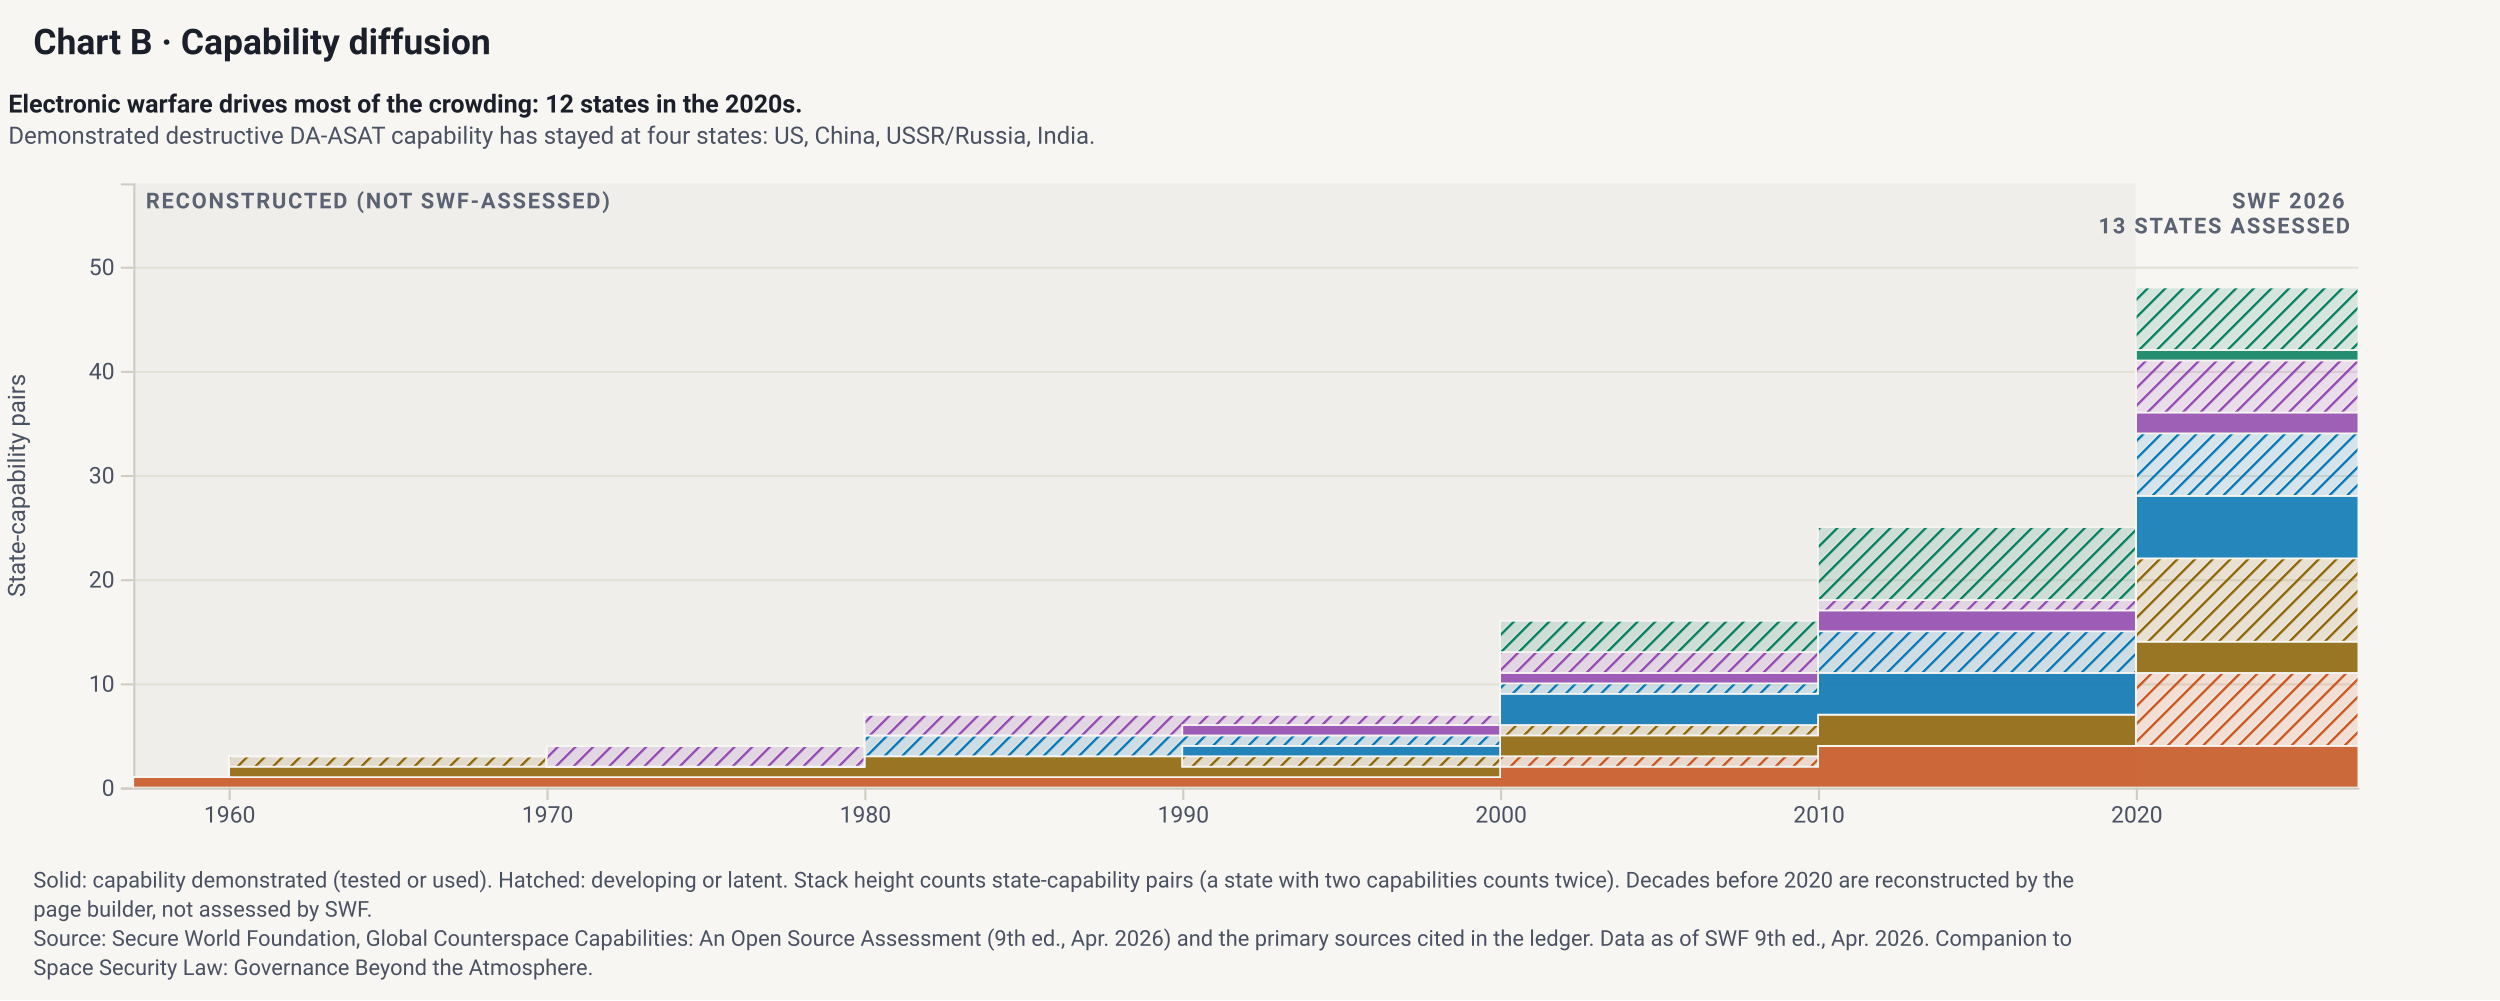
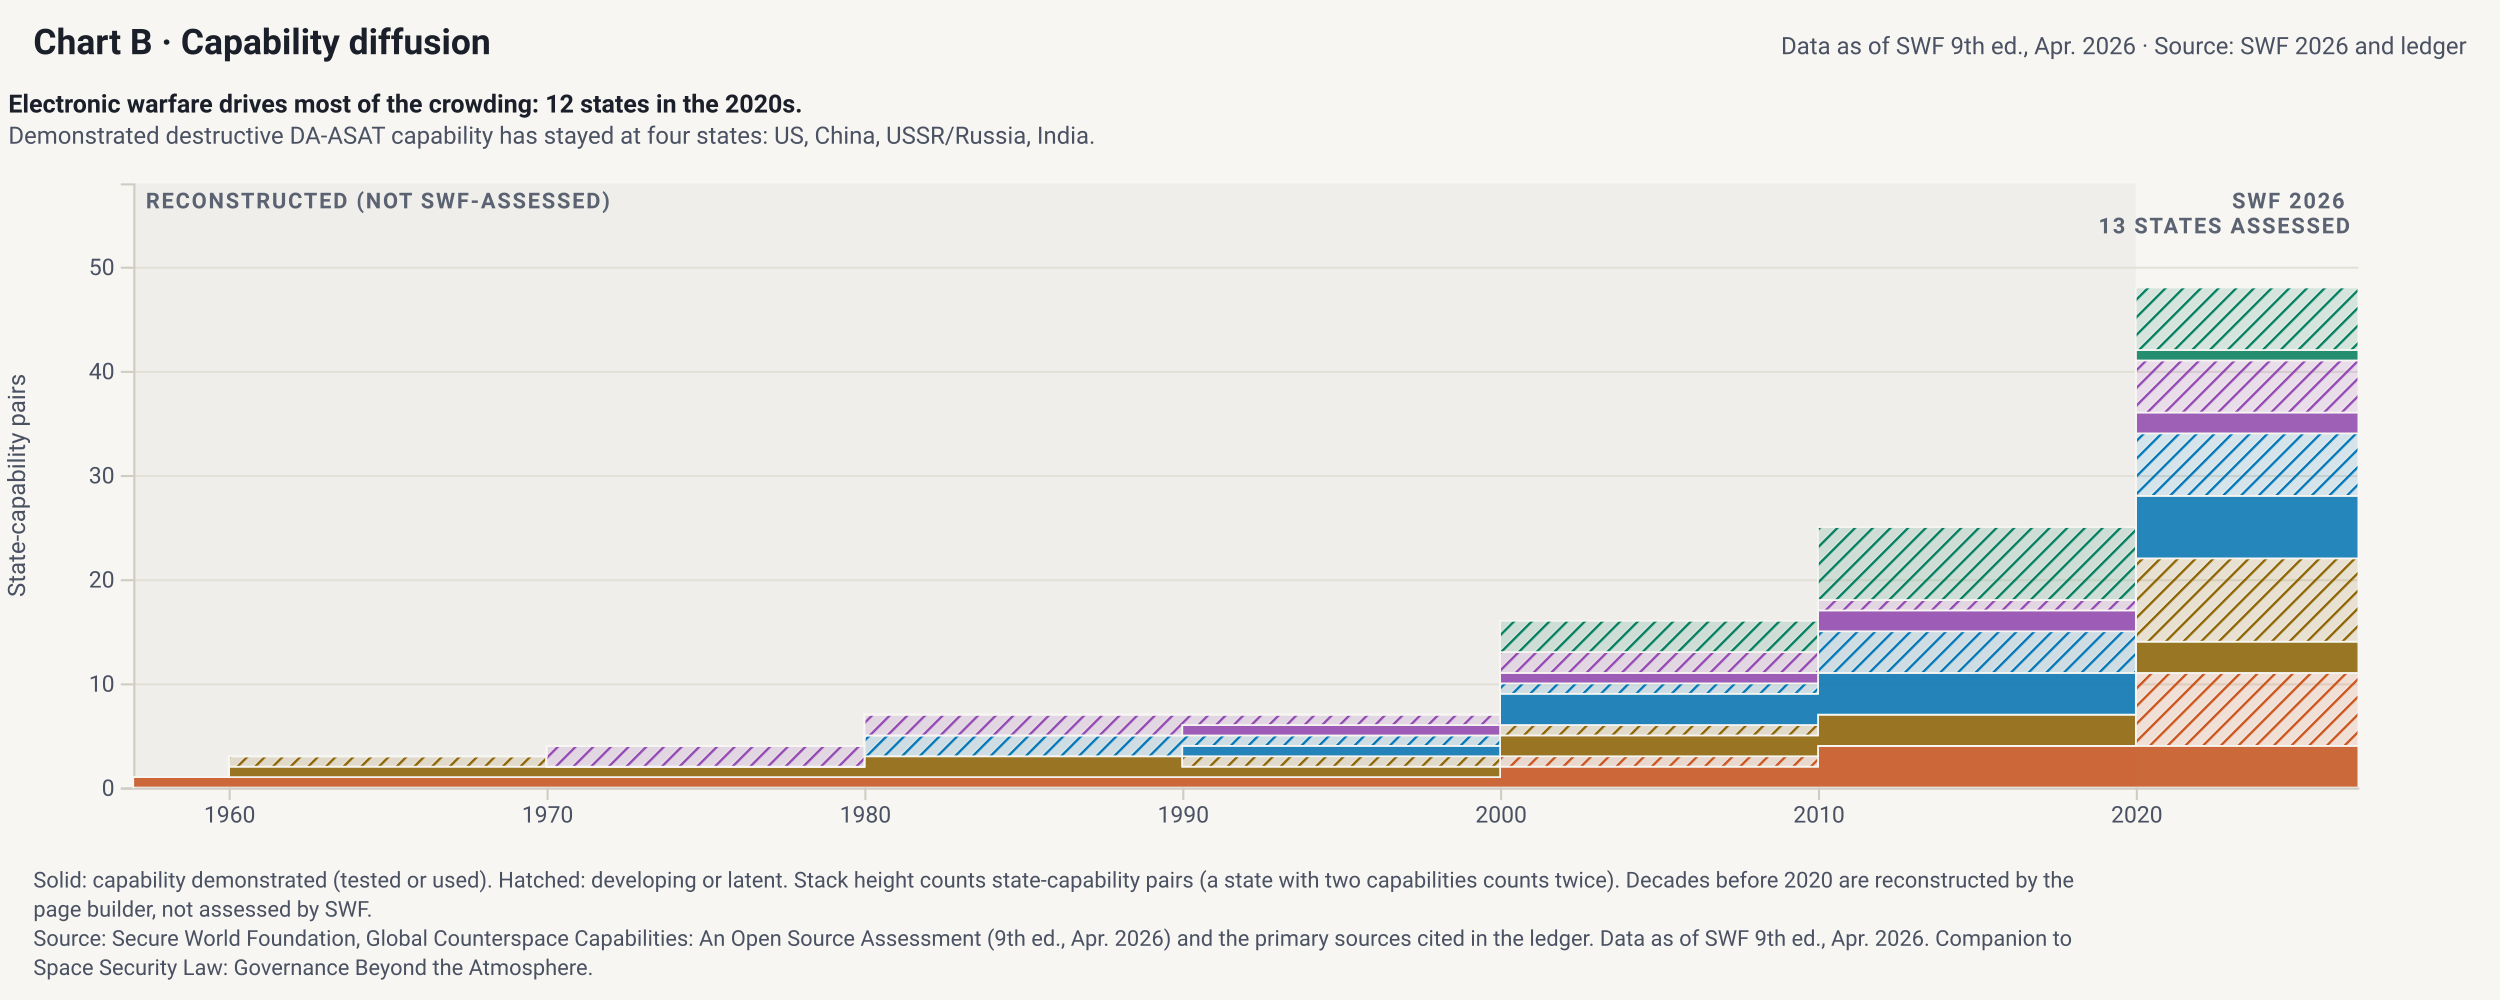
<svg xmlns="http://www.w3.org/2000/svg" width="1200" height="480" viewBox="0 0 1200 480" role="img" aria-label="Chart B · Capability diffusion">
  <rect width="1200" height="480" style="fill:rgb(247, 246, 242)" />
  <text x="16" y="26" style="fill:rgb(27, 31, 42);font:600 17px system-ui,-apple-system,Segoe UI,Roboto,Helvetica Neue,Arial,sans-serif">Chart B · Capability diffusion</text>
+   <text x="1184" y="26" text-anchor="end" style="fill:#4a5162;font:11.5px system-ui,-apple-system,Segoe UI,Roboto,Helvetica Neue,Arial,sans-serif">Data as of SWF 9th ed., Apr. 2026 · Source: SWF 2026 and ledger</text>
  <svg viewBox="0 0 1200 368" width="1200" height="368" role="img" aria-labelledby="hB" x="0" y="40">
    <defs style="fill:rgb(0, 0, 0);fill-opacity:1;stroke:none;stroke-width:1px;stroke-dasharray:none;stroke-opacity:1;opacity:1;font-family:system-ui, -apple-system, &quot;Segoe UI&quot;, Roboto, &quot;Helvetica Neue&quot;, Arial, sans-serif;font-size:16px;font-weight:400;letter-spacing:normal;text-anchor:start;display:inline;paint-order:normal">
      <pattern id="hatch-direct_ascent-D" width="6" height="6" patternUnits="userSpaceOnUse" patternTransform="rotate(45)" style="fill:rgb(0, 0, 0);fill-opacity:1;stroke:none;stroke-width:1px;stroke-dasharray:none;stroke-opacity:1;opacity:1;font-family:system-ui, -apple-system, &quot;Segoe UI&quot;, Roboto, &quot;Helvetica Neue&quot;, Arial, sans-serif;font-size:16px;font-weight:400;letter-spacing:normal;text-anchor:start;display:inline;paint-order:normal">
        <rect width="6" height="6" style="fill:rgb(196, 80, 26);fill-opacity:0.14;stroke:none;stroke-width:1px;stroke-dasharray:none;stroke-opacity:1;opacity:1;font-family:system-ui, -apple-system, &quot;Segoe UI&quot;, Roboto, &quot;Helvetica Neue&quot;, Arial, sans-serif;font-size:16px;font-weight:400;letter-spacing:normal;text-anchor:start;display:inline;paint-order:normal" />
        <line x1="0" y1="0" x2="0" y2="6" style="fill:rgb(0, 0, 0);fill-opacity:1;stroke:rgb(196, 80, 26);stroke-width:2.2px;stroke-dasharray:none;stroke-opacity:1;opacity:1;font-family:system-ui, -apple-system, &quot;Segoe UI&quot;, Roboto, &quot;Helvetica Neue&quot;, Arial, sans-serif;font-size:16px;font-weight:400;letter-spacing:normal;text-anchor:start;display:inline;paint-order:normal" />
      </pattern>
      <pattern id="hatch-direct_ascent-P" width="6" height="6" patternUnits="userSpaceOnUse" patternTransform="rotate(45)" style="fill:rgb(0, 0, 0);fill-opacity:1;stroke:none;stroke-width:1px;stroke-dasharray:none;stroke-opacity:1;opacity:1;font-family:system-ui, -apple-system, &quot;Segoe UI&quot;, Roboto, &quot;Helvetica Neue&quot;, Arial, sans-serif;font-size:16px;font-weight:400;letter-spacing:normal;text-anchor:start;display:inline;paint-order:normal">
        <rect width="6" height="6" style="fill:rgb(196, 80, 26);fill-opacity:0.14;stroke:none;stroke-width:1px;stroke-dasharray:none;stroke-opacity:1;opacity:1;font-family:system-ui, -apple-system, &quot;Segoe UI&quot;, Roboto, &quot;Helvetica Neue&quot;, Arial, sans-serif;font-size:16px;font-weight:400;letter-spacing:normal;text-anchor:start;display:inline;paint-order:normal" />
        <line x1="0" y1="0" x2="0" y2="6" style="fill:rgb(0, 0, 0);fill-opacity:1;stroke:rgb(196, 80, 26);stroke-width:2.2px;stroke-dasharray:none;stroke-opacity:1;opacity:1;font-family:system-ui, -apple-system, &quot;Segoe UI&quot;, Roboto, &quot;Helvetica Neue&quot;, Arial, sans-serif;font-size:16px;font-weight:400;letter-spacing:normal;text-anchor:start;display:inline;paint-order:normal" />
      </pattern>
      <pattern id="hatch-co_orbital-D" width="6" height="6" patternUnits="userSpaceOnUse" patternTransform="rotate(45)" style="fill:rgb(0, 0, 0);fill-opacity:1;stroke:none;stroke-width:1px;stroke-dasharray:none;stroke-opacity:1;opacity:1;font-family:system-ui, -apple-system, &quot;Segoe UI&quot;, Roboto, &quot;Helvetica Neue&quot;, Arial, sans-serif;font-size:16px;font-weight:400;letter-spacing:normal;text-anchor:start;display:inline;paint-order:normal">
        <rect width="6" height="6" style="fill:rgb(136, 96, 0);fill-opacity:0.14;stroke:none;stroke-width:1px;stroke-dasharray:none;stroke-opacity:1;opacity:1;font-family:system-ui, -apple-system, &quot;Segoe UI&quot;, Roboto, &quot;Helvetica Neue&quot;, Arial, sans-serif;font-size:16px;font-weight:400;letter-spacing:normal;text-anchor:start;display:inline;paint-order:normal" />
        <line x1="0" y1="0" x2="0" y2="6" style="fill:rgb(0, 0, 0);fill-opacity:1;stroke:rgb(136, 96, 0);stroke-width:2.2px;stroke-dasharray:none;stroke-opacity:1;opacity:1;font-family:system-ui, -apple-system, &quot;Segoe UI&quot;, Roboto, &quot;Helvetica Neue&quot;, Arial, sans-serif;font-size:16px;font-weight:400;letter-spacing:normal;text-anchor:start;display:inline;paint-order:normal" />
      </pattern>
      <pattern id="hatch-co_orbital-P" width="6" height="6" patternUnits="userSpaceOnUse" patternTransform="rotate(45)" style="fill:rgb(0, 0, 0);fill-opacity:1;stroke:none;stroke-width:1px;stroke-dasharray:none;stroke-opacity:1;opacity:1;font-family:system-ui, -apple-system, &quot;Segoe UI&quot;, Roboto, &quot;Helvetica Neue&quot;, Arial, sans-serif;font-size:16px;font-weight:400;letter-spacing:normal;text-anchor:start;display:inline;paint-order:normal">
        <rect width="6" height="6" style="fill:rgb(136, 96, 0);fill-opacity:0.14;stroke:none;stroke-width:1px;stroke-dasharray:none;stroke-opacity:1;opacity:1;font-family:system-ui, -apple-system, &quot;Segoe UI&quot;, Roboto, &quot;Helvetica Neue&quot;, Arial, sans-serif;font-size:16px;font-weight:400;letter-spacing:normal;text-anchor:start;display:inline;paint-order:normal" />
        <line x1="0" y1="0" x2="0" y2="6" style="fill:rgb(0, 0, 0);fill-opacity:1;stroke:rgb(136, 96, 0);stroke-width:2.2px;stroke-dasharray:none;stroke-opacity:1;opacity:1;font-family:system-ui, -apple-system, &quot;Segoe UI&quot;, Roboto, &quot;Helvetica Neue&quot;, Arial, sans-serif;font-size:16px;font-weight:400;letter-spacing:normal;text-anchor:start;display:inline;paint-order:normal" />
      </pattern>
      <pattern id="hatch-electronic_warfare-D" width="6" height="6" patternUnits="userSpaceOnUse" patternTransform="rotate(45)" style="fill:rgb(0, 0, 0);fill-opacity:1;stroke:none;stroke-width:1px;stroke-dasharray:none;stroke-opacity:1;opacity:1;font-family:system-ui, -apple-system, &quot;Segoe UI&quot;, Roboto, &quot;Helvetica Neue&quot;, Arial, sans-serif;font-size:16px;font-weight:400;letter-spacing:normal;text-anchor:start;display:inline;paint-order:normal">
        <rect width="6" height="6" style="fill:rgb(0, 114, 178);fill-opacity:0.14;stroke:none;stroke-width:1px;stroke-dasharray:none;stroke-opacity:1;opacity:1;font-family:system-ui, -apple-system, &quot;Segoe UI&quot;, Roboto, &quot;Helvetica Neue&quot;, Arial, sans-serif;font-size:16px;font-weight:400;letter-spacing:normal;text-anchor:start;display:inline;paint-order:normal" />
        <line x1="0" y1="0" x2="0" y2="6" style="fill:rgb(0, 0, 0);fill-opacity:1;stroke:rgb(0, 114, 178);stroke-width:2.2px;stroke-dasharray:none;stroke-opacity:1;opacity:1;font-family:system-ui, -apple-system, &quot;Segoe UI&quot;, Roboto, &quot;Helvetica Neue&quot;, Arial, sans-serif;font-size:16px;font-weight:400;letter-spacing:normal;text-anchor:start;display:inline;paint-order:normal" />
      </pattern>
      <pattern id="hatch-electronic_warfare-P" width="6" height="6" patternUnits="userSpaceOnUse" patternTransform="rotate(45)" style="fill:rgb(0, 0, 0);fill-opacity:1;stroke:none;stroke-width:1px;stroke-dasharray:none;stroke-opacity:1;opacity:1;font-family:system-ui, -apple-system, &quot;Segoe UI&quot;, Roboto, &quot;Helvetica Neue&quot;, Arial, sans-serif;font-size:16px;font-weight:400;letter-spacing:normal;text-anchor:start;display:inline;paint-order:normal">
        <rect width="6" height="6" style="fill:rgb(0, 114, 178);fill-opacity:0.14;stroke:none;stroke-width:1px;stroke-dasharray:none;stroke-opacity:1;opacity:1;font-family:system-ui, -apple-system, &quot;Segoe UI&quot;, Roboto, &quot;Helvetica Neue&quot;, Arial, sans-serif;font-size:16px;font-weight:400;letter-spacing:normal;text-anchor:start;display:inline;paint-order:normal" />
        <line x1="0" y1="0" x2="0" y2="6" style="fill:rgb(0, 0, 0);fill-opacity:1;stroke:rgb(0, 114, 178);stroke-width:2.2px;stroke-dasharray:none;stroke-opacity:1;opacity:1;font-family:system-ui, -apple-system, &quot;Segoe UI&quot;, Roboto, &quot;Helvetica Neue&quot;, Arial, sans-serif;font-size:16px;font-weight:400;letter-spacing:normal;text-anchor:start;display:inline;paint-order:normal" />
      </pattern>
      <pattern id="hatch-directed_energy-D" width="6" height="6" patternUnits="userSpaceOnUse" patternTransform="rotate(45)" style="fill:rgb(0, 0, 0);fill-opacity:1;stroke:none;stroke-width:1px;stroke-dasharray:none;stroke-opacity:1;opacity:1;font-family:system-ui, -apple-system, &quot;Segoe UI&quot;, Roboto, &quot;Helvetica Neue&quot;, Arial, sans-serif;font-size:16px;font-weight:400;letter-spacing:normal;text-anchor:start;display:inline;paint-order:normal">
        <rect width="6" height="6" style="fill:rgb(142, 68, 173);fill-opacity:0.14;stroke:none;stroke-width:1px;stroke-dasharray:none;stroke-opacity:1;opacity:1;font-family:system-ui, -apple-system, &quot;Segoe UI&quot;, Roboto, &quot;Helvetica Neue&quot;, Arial, sans-serif;font-size:16px;font-weight:400;letter-spacing:normal;text-anchor:start;display:inline;paint-order:normal" />
        <line x1="0" y1="0" x2="0" y2="6" style="fill:rgb(0, 0, 0);fill-opacity:1;stroke:rgb(142, 68, 173);stroke-width:2.2px;stroke-dasharray:none;stroke-opacity:1;opacity:1;font-family:system-ui, -apple-system, &quot;Segoe UI&quot;, Roboto, &quot;Helvetica Neue&quot;, Arial, sans-serif;font-size:16px;font-weight:400;letter-spacing:normal;text-anchor:start;display:inline;paint-order:normal" />
      </pattern>
      <pattern id="hatch-directed_energy-P" width="6" height="6" patternUnits="userSpaceOnUse" patternTransform="rotate(45)" style="fill:rgb(0, 0, 0);fill-opacity:1;stroke:none;stroke-width:1px;stroke-dasharray:none;stroke-opacity:1;opacity:1;font-family:system-ui, -apple-system, &quot;Segoe UI&quot;, Roboto, &quot;Helvetica Neue&quot;, Arial, sans-serif;font-size:16px;font-weight:400;letter-spacing:normal;text-anchor:start;display:inline;paint-order:normal">
        <rect width="6" height="6" style="fill:rgb(142, 68, 173);fill-opacity:0.14;stroke:none;stroke-width:1px;stroke-dasharray:none;stroke-opacity:1;opacity:1;font-family:system-ui, -apple-system, &quot;Segoe UI&quot;, Roboto, &quot;Helvetica Neue&quot;, Arial, sans-serif;font-size:16px;font-weight:400;letter-spacing:normal;text-anchor:start;display:inline;paint-order:normal" />
        <line x1="0" y1="0" x2="0" y2="6" style="fill:rgb(0, 0, 0);fill-opacity:1;stroke:rgb(142, 68, 173);stroke-width:2.2px;stroke-dasharray:none;stroke-opacity:1;opacity:1;font-family:system-ui, -apple-system, &quot;Segoe UI&quot;, Roboto, &quot;Helvetica Neue&quot;, Arial, sans-serif;font-size:16px;font-weight:400;letter-spacing:normal;text-anchor:start;display:inline;paint-order:normal" />
      </pattern>
      <pattern id="hatch-cyber-D" width="6" height="6" patternUnits="userSpaceOnUse" patternTransform="rotate(45)" style="fill:rgb(0, 0, 0);fill-opacity:1;stroke:none;stroke-width:1px;stroke-dasharray:none;stroke-opacity:1;opacity:1;font-family:system-ui, -apple-system, &quot;Segoe UI&quot;, Roboto, &quot;Helvetica Neue&quot;, Arial, sans-serif;font-size:16px;font-weight:400;letter-spacing:normal;text-anchor:start;display:inline;paint-order:normal">
        <rect width="6" height="6" style="fill:rgb(0, 122, 90);fill-opacity:0.14;stroke:none;stroke-width:1px;stroke-dasharray:none;stroke-opacity:1;opacity:1;font-family:system-ui, -apple-system, &quot;Segoe UI&quot;, Roboto, &quot;Helvetica Neue&quot;, Arial, sans-serif;font-size:16px;font-weight:400;letter-spacing:normal;text-anchor:start;display:inline;paint-order:normal" />
        <line x1="0" y1="0" x2="0" y2="6" style="fill:rgb(0, 0, 0);fill-opacity:1;stroke:rgb(0, 122, 90);stroke-width:2.2px;stroke-dasharray:none;stroke-opacity:1;opacity:1;font-family:system-ui, -apple-system, &quot;Segoe UI&quot;, Roboto, &quot;Helvetica Neue&quot;, Arial, sans-serif;font-size:16px;font-weight:400;letter-spacing:normal;text-anchor:start;display:inline;paint-order:normal" />
      </pattern>
      <pattern id="hatch-cyber-P" width="6" height="6" patternUnits="userSpaceOnUse" patternTransform="rotate(45)" style="fill:rgb(0, 0, 0);fill-opacity:1;stroke:none;stroke-width:1px;stroke-dasharray:none;stroke-opacity:1;opacity:1;font-family:system-ui, -apple-system, &quot;Segoe UI&quot;, Roboto, &quot;Helvetica Neue&quot;, Arial, sans-serif;font-size:16px;font-weight:400;letter-spacing:normal;text-anchor:start;display:inline;paint-order:normal">
        <rect width="6" height="6" style="fill:rgb(0, 122, 90);fill-opacity:0.14;stroke:none;stroke-width:1px;stroke-dasharray:none;stroke-opacity:1;opacity:1;font-family:system-ui, -apple-system, &quot;Segoe UI&quot;, Roboto, &quot;Helvetica Neue&quot;, Arial, sans-serif;font-size:16px;font-weight:400;letter-spacing:normal;text-anchor:start;display:inline;paint-order:normal" />
        <line x1="0" y1="0" x2="0" y2="6" style="fill:rgb(0, 0, 0);fill-opacity:1;stroke:rgb(0, 122, 90);stroke-width:2.2px;stroke-dasharray:none;stroke-opacity:1;opacity:1;font-family:system-ui, -apple-system, &quot;Segoe UI&quot;, Roboto, &quot;Helvetica Neue&quot;, Arial, sans-serif;font-size:16px;font-weight:400;letter-spacing:normal;text-anchor:start;display:inline;paint-order:normal" />
      </pattern>
    </defs>
    <rect x="64" width="961.187" y="48" height="290" style="fill:rgba(0, 0, 0, 0.035);fill-opacity:1;stroke:none;stroke-width:1px;stroke-dasharray:none;stroke-opacity:1;opacity:1;font-family:system-ui, -apple-system, &quot;Segoe UI&quot;, Roboto, &quot;Helvetica Neue&quot;, Arial, sans-serif;font-size:16px;font-weight:400;letter-spacing:normal;text-anchor:start;display:inline;paint-order:normal" />
    <text x="70" y="60" style="fill:rgb(91, 99, 115);fill-opacity:1;stroke:none;stroke-width:1px;stroke-dasharray:none;stroke-opacity:1;opacity:1;font-family:system-ui, -apple-system, &quot;Segoe UI&quot;, Roboto, &quot;Helvetica Neue&quot;, Arial, sans-serif;font-size:10.5px;font-weight:600;letter-spacing:0.84px;text-anchor:start;display:block;paint-order:normal">RECONSTRUCTED (NOT SWF-ASSESSED)</text>
    <text text-anchor="end" x="1128" style="fill:rgb(91, 99, 115);fill-opacity:1;stroke:none;stroke-width:1px;stroke-dasharray:none;stroke-opacity:1;opacity:1;font-family:system-ui, -apple-system, &quot;Segoe UI&quot;, Roboto, &quot;Helvetica Neue&quot;, Arial, sans-serif;font-size:10.5px;font-weight:600;letter-spacing:0.84px;text-anchor:end;display:block;paint-order:normal">
      <tspan x="1128" y="60" style="fill:rgb(91, 99, 115);fill-opacity:1;stroke:none;stroke-width:1px;stroke-dasharray:none;stroke-opacity:1;opacity:1;font-family:system-ui, -apple-system, &quot;Segoe UI&quot;, Roboto, &quot;Helvetica Neue&quot;, Arial, sans-serif;font-size:10.5px;font-weight:600;letter-spacing:0.84px;text-anchor:end;display:inline;paint-order:normal">SWF 2026</tspan>
      <tspan x="1128" dy="12" style="fill:rgb(91, 99, 115);fill-opacity:1;stroke:none;stroke-width:1px;stroke-dasharray:none;stroke-opacity:1;opacity:1;font-family:system-ui, -apple-system, &quot;Segoe UI&quot;, Roboto, &quot;Helvetica Neue&quot;, Arial, sans-serif;font-size:10.5px;font-weight:600;letter-spacing:0.84px;text-anchor:end;display:inline;paint-order:normal">13 STATES ASSESSED</tspan>
    </text>
    <g transform="translate(64,0)" fill="none" font-size="10" font-family="sans-serif" text-anchor="end" style="fill:none;fill-opacity:1;stroke:none;stroke-width:1px;stroke-dasharray:none;stroke-opacity:1;opacity:1;font-family:sans-serif;font-size:10px;font-weight:400;letter-spacing:normal;text-anchor:end;display:inline;paint-order:normal">
      <path stroke="currentColor" d="M1068,338.5H0.5V48.5H1068" style="fill:none;fill-opacity:1;stroke:rgb(27, 31, 42);stroke-width:1px;stroke-dasharray:none;stroke-opacity:1;opacity:1;font-family:sans-serif;font-size:10px;font-weight:400;letter-spacing:normal;text-anchor:end;display:none;paint-order:normal" />
      <g opacity="1" transform="translate(0,338.5)" style="fill:none;fill-opacity:1;stroke:none;stroke-width:1px;stroke-dasharray:none;stroke-opacity:1;opacity:1;font-family:sans-serif;font-size:10px;font-weight:400;letter-spacing:normal;text-anchor:end;display:inline;paint-order:normal">
        <line stroke="currentColor" x2="1068" style="fill:none;fill-opacity:1;stroke:rgb(227, 224, 215);stroke-width:1px;stroke-dasharray:none;stroke-opacity:1;opacity:1;font-family:sans-serif;font-size:10px;font-weight:400;letter-spacing:normal;text-anchor:end;display:inline;paint-order:normal" />
        <text fill="currentColor" x="-3" dy="0.32em" style="fill:rgb(27, 31, 42);fill-opacity:1;stroke:none;stroke-width:1px;stroke-dasharray:none;stroke-opacity:1;opacity:1;font-family:sans-serif;font-size:10px;font-weight:400;letter-spacing:normal;text-anchor:end;display:block;paint-order:normal" />
      </g>
      <g opacity="1" transform="translate(0,288.5)" style="fill:none;fill-opacity:1;stroke:none;stroke-width:1px;stroke-dasharray:none;stroke-opacity:1;opacity:1;font-family:sans-serif;font-size:10px;font-weight:400;letter-spacing:normal;text-anchor:end;display:inline;paint-order:normal">
        <line stroke="currentColor" x2="1068" style="fill:none;fill-opacity:1;stroke:rgb(227, 224, 215);stroke-width:1px;stroke-dasharray:none;stroke-opacity:1;opacity:1;font-family:sans-serif;font-size:10px;font-weight:400;letter-spacing:normal;text-anchor:end;display:inline;paint-order:normal" />
        <text fill="currentColor" x="-3" dy="0.32em" style="fill:rgb(27, 31, 42);fill-opacity:1;stroke:none;stroke-width:1px;stroke-dasharray:none;stroke-opacity:1;opacity:1;font-family:sans-serif;font-size:10px;font-weight:400;letter-spacing:normal;text-anchor:end;display:block;paint-order:normal" />
      </g>
      <g opacity="1" transform="translate(0,238.5)" style="fill:none;fill-opacity:1;stroke:none;stroke-width:1px;stroke-dasharray:none;stroke-opacity:1;opacity:1;font-family:sans-serif;font-size:10px;font-weight:400;letter-spacing:normal;text-anchor:end;display:inline;paint-order:normal">
        <line stroke="currentColor" x2="1068" style="fill:none;fill-opacity:1;stroke:rgb(227, 224, 215);stroke-width:1px;stroke-dasharray:none;stroke-opacity:1;opacity:1;font-family:sans-serif;font-size:10px;font-weight:400;letter-spacing:normal;text-anchor:end;display:inline;paint-order:normal" />
        <text fill="currentColor" x="-3" dy="0.32em" style="fill:rgb(27, 31, 42);fill-opacity:1;stroke:none;stroke-width:1px;stroke-dasharray:none;stroke-opacity:1;opacity:1;font-family:sans-serif;font-size:10px;font-weight:400;letter-spacing:normal;text-anchor:end;display:block;paint-order:normal" />
      </g>
      <g opacity="1" transform="translate(0,188.5)" style="fill:none;fill-opacity:1;stroke:none;stroke-width:1px;stroke-dasharray:none;stroke-opacity:1;opacity:1;font-family:sans-serif;font-size:10px;font-weight:400;letter-spacing:normal;text-anchor:end;display:inline;paint-order:normal">
        <line stroke="currentColor" x2="1068" style="fill:none;fill-opacity:1;stroke:rgb(227, 224, 215);stroke-width:1px;stroke-dasharray:none;stroke-opacity:1;opacity:1;font-family:sans-serif;font-size:10px;font-weight:400;letter-spacing:normal;text-anchor:end;display:inline;paint-order:normal" />
        <text fill="currentColor" x="-3" dy="0.32em" style="fill:rgb(27, 31, 42);fill-opacity:1;stroke:none;stroke-width:1px;stroke-dasharray:none;stroke-opacity:1;opacity:1;font-family:sans-serif;font-size:10px;font-weight:400;letter-spacing:normal;text-anchor:end;display:block;paint-order:normal" />
      </g>
      <g opacity="1" transform="translate(0,138.5)" style="fill:none;fill-opacity:1;stroke:none;stroke-width:1px;stroke-dasharray:none;stroke-opacity:1;opacity:1;font-family:sans-serif;font-size:10px;font-weight:400;letter-spacing:normal;text-anchor:end;display:inline;paint-order:normal">
        <line stroke="currentColor" x2="1068" style="fill:none;fill-opacity:1;stroke:rgb(227, 224, 215);stroke-width:1px;stroke-dasharray:none;stroke-opacity:1;opacity:1;font-family:sans-serif;font-size:10px;font-weight:400;letter-spacing:normal;text-anchor:end;display:inline;paint-order:normal" />
        <text fill="currentColor" x="-3" dy="0.32em" style="fill:rgb(27, 31, 42);fill-opacity:1;stroke:none;stroke-width:1px;stroke-dasharray:none;stroke-opacity:1;opacity:1;font-family:sans-serif;font-size:10px;font-weight:400;letter-spacing:normal;text-anchor:end;display:block;paint-order:normal" />
      </g>
      <g opacity="1" transform="translate(0,88.5)" style="fill:none;fill-opacity:1;stroke:none;stroke-width:1px;stroke-dasharray:none;stroke-opacity:1;opacity:1;font-family:sans-serif;font-size:10px;font-weight:400;letter-spacing:normal;text-anchor:end;display:inline;paint-order:normal">
        <line stroke="currentColor" x2="1068" style="fill:none;fill-opacity:1;stroke:rgb(227, 224, 215);stroke-width:1px;stroke-dasharray:none;stroke-opacity:1;opacity:1;font-family:sans-serif;font-size:10px;font-weight:400;letter-spacing:normal;text-anchor:end;display:inline;paint-order:normal" />
        <text fill="currentColor" x="-3" dy="0.32em" style="fill:rgb(27, 31, 42);fill-opacity:1;stroke:none;stroke-width:1px;stroke-dasharray:none;stroke-opacity:1;opacity:1;font-family:sans-serif;font-size:10px;font-weight:400;letter-spacing:normal;text-anchor:end;display:block;paint-order:normal" />
      </g>
    </g>
    <g transform="translate(64,0)" fill="none" font-size="10" font-family="sans-serif" text-anchor="end" style="fill:none;fill-opacity:1;stroke:none;stroke-width:1px;stroke-dasharray:none;stroke-opacity:1;opacity:1;font-family:sans-serif;font-size:10px;font-weight:400;letter-spacing:normal;text-anchor:end;display:inline;paint-order:normal">
      <path stroke="currentColor" d="M-6,338.5H0.5V48.5H-6" style="fill:none;fill-opacity:1;stroke:rgb(207, 204, 194);stroke-width:1px;stroke-dasharray:none;stroke-opacity:1;opacity:1;font-family:sans-serif;font-size:10px;font-weight:400;letter-spacing:normal;text-anchor:end;display:inline;paint-order:normal" />
      <g opacity="1" transform="translate(0,338.5)" style="fill:none;fill-opacity:1;stroke:none;stroke-width:1px;stroke-dasharray:none;stroke-opacity:1;opacity:1;font-family:sans-serif;font-size:10px;font-weight:400;letter-spacing:normal;text-anchor:end;display:inline;paint-order:normal">
        <line stroke="currentColor" x2="-6" style="fill:none;fill-opacity:1;stroke:rgb(207, 204, 194);stroke-width:1px;stroke-dasharray:none;stroke-opacity:1;opacity:1;font-family:sans-serif;font-size:10px;font-weight:400;letter-spacing:normal;text-anchor:end;display:inline;paint-order:normal" />
        <text fill="currentColor" x="-9" dy="0.32em" style="fill:rgb(74, 81, 98);fill-opacity:1;stroke:none;stroke-width:1px;stroke-dasharray:none;stroke-opacity:1;opacity:1;font-family:system-ui, -apple-system, &quot;Segoe UI&quot;, Roboto, &quot;Helvetica Neue&quot;, Arial, sans-serif;font-size:11px;font-weight:400;letter-spacing:normal;text-anchor:end;display:block;paint-order:normal">0</text>
      </g>
      <g opacity="1" transform="translate(0,288.5)" style="fill:none;fill-opacity:1;stroke:none;stroke-width:1px;stroke-dasharray:none;stroke-opacity:1;opacity:1;font-family:sans-serif;font-size:10px;font-weight:400;letter-spacing:normal;text-anchor:end;display:inline;paint-order:normal">
        <line stroke="currentColor" x2="-6" style="fill:none;fill-opacity:1;stroke:rgb(207, 204, 194);stroke-width:1px;stroke-dasharray:none;stroke-opacity:1;opacity:1;font-family:sans-serif;font-size:10px;font-weight:400;letter-spacing:normal;text-anchor:end;display:inline;paint-order:normal" />
        <text fill="currentColor" x="-9" dy="0.32em" style="fill:rgb(74, 81, 98);fill-opacity:1;stroke:none;stroke-width:1px;stroke-dasharray:none;stroke-opacity:1;opacity:1;font-family:system-ui, -apple-system, &quot;Segoe UI&quot;, Roboto, &quot;Helvetica Neue&quot;, Arial, sans-serif;font-size:11px;font-weight:400;letter-spacing:normal;text-anchor:end;display:block;paint-order:normal">10</text>
      </g>
      <g opacity="1" transform="translate(0,238.5)" style="fill:none;fill-opacity:1;stroke:none;stroke-width:1px;stroke-dasharray:none;stroke-opacity:1;opacity:1;font-family:sans-serif;font-size:10px;font-weight:400;letter-spacing:normal;text-anchor:end;display:inline;paint-order:normal">
        <line stroke="currentColor" x2="-6" style="fill:none;fill-opacity:1;stroke:rgb(207, 204, 194);stroke-width:1px;stroke-dasharray:none;stroke-opacity:1;opacity:1;font-family:sans-serif;font-size:10px;font-weight:400;letter-spacing:normal;text-anchor:end;display:inline;paint-order:normal" />
        <text fill="currentColor" x="-9" dy="0.32em" style="fill:rgb(74, 81, 98);fill-opacity:1;stroke:none;stroke-width:1px;stroke-dasharray:none;stroke-opacity:1;opacity:1;font-family:system-ui, -apple-system, &quot;Segoe UI&quot;, Roboto, &quot;Helvetica Neue&quot;, Arial, sans-serif;font-size:11px;font-weight:400;letter-spacing:normal;text-anchor:end;display:block;paint-order:normal">20</text>
      </g>
      <g opacity="1" transform="translate(0,188.5)" style="fill:none;fill-opacity:1;stroke:none;stroke-width:1px;stroke-dasharray:none;stroke-opacity:1;opacity:1;font-family:sans-serif;font-size:10px;font-weight:400;letter-spacing:normal;text-anchor:end;display:inline;paint-order:normal">
        <line stroke="currentColor" x2="-6" style="fill:none;fill-opacity:1;stroke:rgb(207, 204, 194);stroke-width:1px;stroke-dasharray:none;stroke-opacity:1;opacity:1;font-family:sans-serif;font-size:10px;font-weight:400;letter-spacing:normal;text-anchor:end;display:inline;paint-order:normal" />
        <text fill="currentColor" x="-9" dy="0.32em" style="fill:rgb(74, 81, 98);fill-opacity:1;stroke:none;stroke-width:1px;stroke-dasharray:none;stroke-opacity:1;opacity:1;font-family:system-ui, -apple-system, &quot;Segoe UI&quot;, Roboto, &quot;Helvetica Neue&quot;, Arial, sans-serif;font-size:11px;font-weight:400;letter-spacing:normal;text-anchor:end;display:block;paint-order:normal">30</text>
      </g>
      <g opacity="1" transform="translate(0,138.5)" style="fill:none;fill-opacity:1;stroke:none;stroke-width:1px;stroke-dasharray:none;stroke-opacity:1;opacity:1;font-family:sans-serif;font-size:10px;font-weight:400;letter-spacing:normal;text-anchor:end;display:inline;paint-order:normal">
        <line stroke="currentColor" x2="-6" style="fill:none;fill-opacity:1;stroke:rgb(207, 204, 194);stroke-width:1px;stroke-dasharray:none;stroke-opacity:1;opacity:1;font-family:sans-serif;font-size:10px;font-weight:400;letter-spacing:normal;text-anchor:end;display:inline;paint-order:normal" />
        <text fill="currentColor" x="-9" dy="0.32em" style="fill:rgb(74, 81, 98);fill-opacity:1;stroke:none;stroke-width:1px;stroke-dasharray:none;stroke-opacity:1;opacity:1;font-family:system-ui, -apple-system, &quot;Segoe UI&quot;, Roboto, &quot;Helvetica Neue&quot;, Arial, sans-serif;font-size:11px;font-weight:400;letter-spacing:normal;text-anchor:end;display:block;paint-order:normal">40</text>
      </g>
      <g opacity="1" transform="translate(0,88.5)" style="fill:none;fill-opacity:1;stroke:none;stroke-width:1px;stroke-dasharray:none;stroke-opacity:1;opacity:1;font-family:sans-serif;font-size:10px;font-weight:400;letter-spacing:normal;text-anchor:end;display:inline;paint-order:normal">
        <line stroke="currentColor" x2="-6" style="fill:none;fill-opacity:1;stroke:rgb(207, 204, 194);stroke-width:1px;stroke-dasharray:none;stroke-opacity:1;opacity:1;font-family:sans-serif;font-size:10px;font-weight:400;letter-spacing:normal;text-anchor:end;display:inline;paint-order:normal" />
        <text fill="currentColor" x="-9" dy="0.32em" style="fill:rgb(74, 81, 98);fill-opacity:1;stroke:none;stroke-width:1px;stroke-dasharray:none;stroke-opacity:1;opacity:1;font-family:system-ui, -apple-system, &quot;Segoe UI&quot;, Roboto, &quot;Helvetica Neue&quot;, Arial, sans-serif;font-size:11px;font-weight:400;letter-spacing:normal;text-anchor:end;display:block;paint-order:normal">50</text>
      </g>
    </g>
    <text transform="translate(12,193) rotate(-90)" text-anchor="middle" style="fill:rgb(74, 81, 98);fill-opacity:1;stroke:none;stroke-width:1px;stroke-dasharray:none;stroke-opacity:1;opacity:1;font-family:system-ui, -apple-system, &quot;Segoe UI&quot;, Roboto, &quot;Helvetica Neue&quot;, Arial, sans-serif;font-size:11.5px;font-weight:400;letter-spacing:normal;text-anchor:middle;display:block;paint-order:normal">State-capability pairs</text>
    <g style="fill:rgb(0, 0, 0);fill-opacity:1;stroke:none;stroke-width:1px;stroke-dasharray:none;stroke-opacity:1;opacity:1;font-family:system-ui, -apple-system, &quot;Segoe UI&quot;, Roboto, &quot;Helvetica Neue&quot;, Arial, sans-serif;font-size:16px;font-weight:400;letter-spacing:normal;text-anchor:start;display:inline;paint-order:normal">
      <path d="M64,333L109.741,333L109.741,333L262.336,333L262.336,333L414.89,333L414.89,333L567.485,333L567.485,333L720.039,333L720.039,328L872.634,328L872.634,318L1025.187,318L1025.187,318L1132,318L1132,318L1132,338L1132,338L1025.187,338L1025.187,338L872.634,338L872.634,338L720.039,338L720.039,338L567.485,338L567.485,338L414.89,338L414.89,338L262.336,338L262.336,338L109.741,338L109.741,338L64,338Z" style="fill:rgb(196, 80, 26);fill-opacity:0.85;stroke:rgb(247, 246, 242);stroke-width:0.8px;stroke-dasharray:none;stroke-opacity:1;opacity:1;font-family:system-ui, -apple-system, &quot;Segoe UI&quot;, Roboto, &quot;Helvetica Neue&quot;, Arial, sans-serif;font-size:16px;font-weight:400;letter-spacing:normal;text-anchor:start;display:inline;paint-order:normal" />
      <path d="M64,333L109.741,333L109.741,333L262.336,333L262.336,333L414.89,333L414.89,333L567.485,333L567.485,333L720.039,333L720.039,323L872.634,323L872.634,318L1025.187,318L1025.187,283L1132,283L1132,283L1132,318L1132,318L1025.187,318L1025.187,318L872.634,318L872.634,328L720.039,328L720.039,333L567.485,333L567.485,333L414.89,333L414.89,333L262.336,333L262.336,333L109.741,333L109.741,333L64,333Z" style="fill:url(&quot;#hatch-direct_ascent-P&quot;);fill-opacity:1;stroke:rgb(247, 246, 242);stroke-width:0.8px;stroke-dasharray:none;stroke-opacity:1;opacity:1;font-family:system-ui, -apple-system, &quot;Segoe UI&quot;, Roboto, &quot;Helvetica Neue&quot;, Arial, sans-serif;font-size:16px;font-weight:400;letter-spacing:normal;text-anchor:start;display:inline;paint-order:normal" />
      <path d="M64,333L109.741,333L109.741,328L262.336,328L262.336,328L414.89,328L414.89,323L567.485,323L567.485,328L720.039,328L720.039,313L872.634,313L872.634,303L1025.187,303L1025.187,268L1132,268L1132,268L1132,283L1132,283L1025.187,283L1025.187,318L872.634,318L872.634,323L720.039,323L720.039,333L567.485,333L567.485,333L414.89,333L414.89,333L262.336,333L262.336,333L109.741,333L109.741,333L64,333Z" style="fill:rgb(136, 96, 0);fill-opacity:0.85;stroke:rgb(247, 246, 242);stroke-width:0.8px;stroke-dasharray:none;stroke-opacity:1;opacity:1;font-family:system-ui, -apple-system, &quot;Segoe UI&quot;, Roboto, &quot;Helvetica Neue&quot;, Arial, sans-serif;font-size:16px;font-weight:400;letter-spacing:normal;text-anchor:start;display:inline;paint-order:normal" />
      <path d="M64,333L109.741,333L109.741,323L262.336,323L262.336,328L414.89,328L414.89,323L567.485,323L567.485,323L720.039,323L720.039,308L872.634,308L872.634,303L1025.187,303L1025.187,228L1132,228L1132,228L1132,268L1132,268L1025.187,268L1025.187,303L872.634,303L872.634,313L720.039,313L720.039,328L567.485,328L567.485,323L414.89,323L414.89,328L262.336,328L262.336,328L109.741,328L109.741,333L64,333Z" style="fill:url(&quot;#hatch-co_orbital-P&quot;);fill-opacity:1;stroke:rgb(247, 246, 242);stroke-width:0.8px;stroke-dasharray:none;stroke-opacity:1;opacity:1;font-family:system-ui, -apple-system, &quot;Segoe UI&quot;, Roboto, &quot;Helvetica Neue&quot;, Arial, sans-serif;font-size:16px;font-weight:400;letter-spacing:normal;text-anchor:start;display:inline;paint-order:normal" />
      <path d="M64,333L109.741,333L109.741,323L262.336,323L262.336,328L414.89,328L414.89,323L567.485,323L567.485,318L720.039,318L720.039,293L872.634,293L872.634,283L1025.187,283L1025.187,198L1132,198L1132,198L1132,228L1132,228L1025.187,228L1025.187,303L872.634,303L872.634,308L720.039,308L720.039,323L567.485,323L567.485,323L414.89,323L414.89,328L262.336,328L262.336,323L109.741,323L109.741,333L64,333Z" style="fill:rgb(0, 114, 178);fill-opacity:0.85;stroke:rgb(247, 246, 242);stroke-width:0.8px;stroke-dasharray:none;stroke-opacity:1;opacity:1;font-family:system-ui, -apple-system, &quot;Segoe UI&quot;, Roboto, &quot;Helvetica Neue&quot;, Arial, sans-serif;font-size:16px;font-weight:400;letter-spacing:normal;text-anchor:start;display:inline;paint-order:normal" />
      <path d="M64,333L109.741,333L109.741,323L262.336,323L262.336,328L414.89,328L414.89,313L567.485,313L567.485,313L720.039,313L720.039,288L872.634,288L872.634,263L1025.187,263L1025.187,168L1132,168L1132,168L1132,198L1132,198L1025.187,198L1025.187,283L872.634,283L872.634,293L720.039,293L720.039,318L567.485,318L567.485,323L414.89,323L414.89,328L262.336,328L262.336,323L109.741,323L109.741,333L64,333Z" style="fill:url(&quot;#hatch-electronic_warfare-P&quot;);fill-opacity:1;stroke:rgb(247, 246, 242);stroke-width:0.8px;stroke-dasharray:none;stroke-opacity:1;opacity:1;font-family:system-ui, -apple-system, &quot;Segoe UI&quot;, Roboto, &quot;Helvetica Neue&quot;, Arial, sans-serif;font-size:16px;font-weight:400;letter-spacing:normal;text-anchor:start;display:inline;paint-order:normal" />
      <path d="M64,333L109.741,333L109.741,323L262.336,323L262.336,328L414.89,328L414.89,313L567.485,313L567.485,308L720.039,308L720.039,283L872.634,283L872.634,253L1025.187,253L1025.187,158L1132,158L1132,158L1132,168L1132,168L1025.187,168L1025.187,263L872.634,263L872.634,288L720.039,288L720.039,313L567.485,313L567.485,313L414.89,313L414.89,328L262.336,328L262.336,323L109.741,323L109.741,333L64,333Z" style="fill:rgb(142, 68, 173);fill-opacity:0.85;stroke:rgb(247, 246, 242);stroke-width:0.8px;stroke-dasharray:none;stroke-opacity:1;opacity:1;font-family:system-ui, -apple-system, &quot;Segoe UI&quot;, Roboto, &quot;Helvetica Neue&quot;, Arial, sans-serif;font-size:16px;font-weight:400;letter-spacing:normal;text-anchor:start;display:inline;paint-order:normal" />
      <path d="M64,333L109.741,333L109.741,323L262.336,323L262.336,318L414.89,318L414.89,303L567.485,303L567.485,303L720.039,303L720.039,273L872.634,273L872.634,248L1025.187,248L1025.187,133L1132,133L1132,133L1132,158L1132,158L1025.187,158L1025.187,253L872.634,253L872.634,283L720.039,283L720.039,308L567.485,308L567.485,313L414.89,313L414.89,328L262.336,328L262.336,323L109.741,323L109.741,333L64,333Z" style="fill:url(&quot;#hatch-directed_energy-P&quot;);fill-opacity:1;stroke:rgb(247, 246, 242);stroke-width:0.8px;stroke-dasharray:none;stroke-opacity:1;opacity:1;font-family:system-ui, -apple-system, &quot;Segoe UI&quot;, Roboto, &quot;Helvetica Neue&quot;, Arial, sans-serif;font-size:16px;font-weight:400;letter-spacing:normal;text-anchor:start;display:inline;paint-order:normal" />
      <path d="M64,333L109.741,333L109.741,323L262.336,323L262.336,318L414.89,318L414.89,303L567.485,303L567.485,303L720.039,303L720.039,273L872.634,273L872.634,248L1025.187,248L1025.187,128L1132,128L1132,128L1132,133L1132,133L1025.187,133L1025.187,248L872.634,248L872.634,273L720.039,273L720.039,303L567.485,303L567.485,303L414.89,303L414.89,318L262.336,318L262.336,323L109.741,323L109.741,333L64,333Z" style="fill:rgb(0, 122, 90);fill-opacity:0.85;stroke:rgb(247, 246, 242);stroke-width:0.8px;stroke-dasharray:none;stroke-opacity:1;opacity:1;font-family:system-ui, -apple-system, &quot;Segoe UI&quot;, Roboto, &quot;Helvetica Neue&quot;, Arial, sans-serif;font-size:16px;font-weight:400;letter-spacing:normal;text-anchor:start;display:inline;paint-order:normal" />
      <path d="M64,333L109.741,333L109.741,323L262.336,323L262.336,318L414.89,318L414.89,303L567.485,303L567.485,303L720.039,303L720.039,258L872.634,258L872.634,213L1025.187,213L1025.187,98L1132,98L1132,98L1132,128L1132,128L1025.187,128L1025.187,248L872.634,248L872.634,273L720.039,273L720.039,303L567.485,303L567.485,303L414.89,303L414.89,318L262.336,318L262.336,323L109.741,323L109.741,333L64,333Z" style="fill:url(&quot;#hatch-cyber-P&quot;);fill-opacity:1;stroke:rgb(247, 246, 242);stroke-width:0.8px;stroke-dasharray:none;stroke-opacity:1;opacity:1;font-family:system-ui, -apple-system, &quot;Segoe UI&quot;, Roboto, &quot;Helvetica Neue&quot;, Arial, sans-serif;font-size:16px;font-weight:400;letter-spacing:normal;text-anchor:start;display:inline;paint-order:normal" />
    </g>
    <g transform="translate(0,338)" fill="none" font-size="10" font-family="sans-serif" text-anchor="middle" style="fill:none;fill-opacity:1;stroke:none;stroke-width:1px;stroke-dasharray:none;stroke-opacity:1;opacity:1;font-family:sans-serif;font-size:10px;font-weight:400;letter-spacing:normal;text-anchor:middle;display:inline;paint-order:normal">
      <path stroke="currentColor" d="M64.5,0.5H1132.5" style="fill:none;fill-opacity:1;stroke:rgb(207, 204, 194);stroke-width:1px;stroke-dasharray:none;stroke-opacity:1;opacity:1;font-family:sans-serif;font-size:10px;font-weight:400;letter-spacing:normal;text-anchor:middle;display:inline;paint-order:normal" />
      <g opacity="1" transform="translate(110.241,0)" style="fill:none;fill-opacity:1;stroke:none;stroke-width:1px;stroke-dasharray:none;stroke-opacity:1;opacity:1;font-family:sans-serif;font-size:10px;font-weight:400;letter-spacing:normal;text-anchor:middle;display:inline;paint-order:normal">
        <line stroke="currentColor" y2="6" style="fill:none;fill-opacity:1;stroke:rgb(207, 204, 194);stroke-width:1px;stroke-dasharray:none;stroke-opacity:1;opacity:1;font-family:sans-serif;font-size:10px;font-weight:400;letter-spacing:normal;text-anchor:middle;display:inline;paint-order:normal" />
        <text fill="currentColor" y="9" dy="0.71em" style="fill:rgb(74, 81, 98);fill-opacity:1;stroke:none;stroke-width:1px;stroke-dasharray:none;stroke-opacity:1;opacity:1;font-family:system-ui, -apple-system, &quot;Segoe UI&quot;, Roboto, &quot;Helvetica Neue&quot;, Arial, sans-serif;font-size:11px;font-weight:400;letter-spacing:normal;text-anchor:middle;display:block;paint-order:normal">1960</text>
      </g>
      <g opacity="1" transform="translate(262.8363,0)" style="fill:none;fill-opacity:1;stroke:none;stroke-width:1px;stroke-dasharray:none;stroke-opacity:1;opacity:1;font-family:sans-serif;font-size:10px;font-weight:400;letter-spacing:normal;text-anchor:middle;display:inline;paint-order:normal">
        <line stroke="currentColor" y2="6" style="fill:none;fill-opacity:1;stroke:rgb(207, 204, 194);stroke-width:1px;stroke-dasharray:none;stroke-opacity:1;opacity:1;font-family:sans-serif;font-size:10px;font-weight:400;letter-spacing:normal;text-anchor:middle;display:inline;paint-order:normal" />
        <text fill="currentColor" y="9" dy="0.71em" style="fill:rgb(74, 81, 98);fill-opacity:1;stroke:none;stroke-width:1px;stroke-dasharray:none;stroke-opacity:1;opacity:1;font-family:system-ui, -apple-system, &quot;Segoe UI&quot;, Roboto, &quot;Helvetica Neue&quot;, Arial, sans-serif;font-size:11px;font-weight:400;letter-spacing:normal;text-anchor:middle;display:block;paint-order:normal">1970</text>
      </g>
      <g opacity="1" transform="translate(415.3898,0)" style="fill:none;fill-opacity:1;stroke:none;stroke-width:1px;stroke-dasharray:none;stroke-opacity:1;opacity:1;font-family:sans-serif;font-size:10px;font-weight:400;letter-spacing:normal;text-anchor:middle;display:inline;paint-order:normal">
        <line stroke="currentColor" y2="6" style="fill:none;fill-opacity:1;stroke:rgb(207, 204, 194);stroke-width:1px;stroke-dasharray:none;stroke-opacity:1;opacity:1;font-family:sans-serif;font-size:10px;font-weight:400;letter-spacing:normal;text-anchor:middle;display:inline;paint-order:normal" />
        <text fill="currentColor" y="9" dy="0.71em" style="fill:rgb(74, 81, 98);fill-opacity:1;stroke:none;stroke-width:1px;stroke-dasharray:none;stroke-opacity:1;opacity:1;font-family:system-ui, -apple-system, &quot;Segoe UI&quot;, Roboto, &quot;Helvetica Neue&quot;, Arial, sans-serif;font-size:11px;font-weight:400;letter-spacing:normal;text-anchor:middle;display:block;paint-order:normal">1980</text>
      </g>
      <g opacity="1" transform="translate(567.9851,0)" style="fill:none;fill-opacity:1;stroke:none;stroke-width:1px;stroke-dasharray:none;stroke-opacity:1;opacity:1;font-family:sans-serif;font-size:10px;font-weight:400;letter-spacing:normal;text-anchor:middle;display:inline;paint-order:normal">
        <line stroke="currentColor" y2="6" style="fill:none;fill-opacity:1;stroke:rgb(207, 204, 194);stroke-width:1px;stroke-dasharray:none;stroke-opacity:1;opacity:1;font-family:sans-serif;font-size:10px;font-weight:400;letter-spacing:normal;text-anchor:middle;display:inline;paint-order:normal" />
        <text fill="currentColor" y="9" dy="0.71em" style="fill:rgb(74, 81, 98);fill-opacity:1;stroke:none;stroke-width:1px;stroke-dasharray:none;stroke-opacity:1;opacity:1;font-family:system-ui, -apple-system, &quot;Segoe UI&quot;, Roboto, &quot;Helvetica Neue&quot;, Arial, sans-serif;font-size:11px;font-weight:400;letter-spacing:normal;text-anchor:middle;display:block;paint-order:normal">1990</text>
      </g>
      <g opacity="1" transform="translate(720.5386,0)" style="fill:none;fill-opacity:1;stroke:none;stroke-width:1px;stroke-dasharray:none;stroke-opacity:1;opacity:1;font-family:sans-serif;font-size:10px;font-weight:400;letter-spacing:normal;text-anchor:middle;display:inline;paint-order:normal">
        <line stroke="currentColor" y2="6" style="fill:none;fill-opacity:1;stroke:rgb(207, 204, 194);stroke-width:1px;stroke-dasharray:none;stroke-opacity:1;opacity:1;font-family:sans-serif;font-size:10px;font-weight:400;letter-spacing:normal;text-anchor:middle;display:inline;paint-order:normal" />
        <text fill="currentColor" y="9" dy="0.71em" style="fill:rgb(74, 81, 98);fill-opacity:1;stroke:none;stroke-width:1px;stroke-dasharray:none;stroke-opacity:1;opacity:1;font-family:system-ui, -apple-system, &quot;Segoe UI&quot;, Roboto, &quot;Helvetica Neue&quot;, Arial, sans-serif;font-size:11px;font-weight:400;letter-spacing:normal;text-anchor:middle;display:block;paint-order:normal">2000</text>
      </g>
      <g opacity="1" transform="translate(873.1339,0)" style="fill:none;fill-opacity:1;stroke:none;stroke-width:1px;stroke-dasharray:none;stroke-opacity:1;opacity:1;font-family:sans-serif;font-size:10px;font-weight:400;letter-spacing:normal;text-anchor:middle;display:inline;paint-order:normal">
        <line stroke="currentColor" y2="6" style="fill:none;fill-opacity:1;stroke:rgb(207, 204, 194);stroke-width:1px;stroke-dasharray:none;stroke-opacity:1;opacity:1;font-family:sans-serif;font-size:10px;font-weight:400;letter-spacing:normal;text-anchor:middle;display:inline;paint-order:normal" />
        <text fill="currentColor" y="9" dy="0.71em" style="fill:rgb(74, 81, 98);fill-opacity:1;stroke:none;stroke-width:1px;stroke-dasharray:none;stroke-opacity:1;opacity:1;font-family:system-ui, -apple-system, &quot;Segoe UI&quot;, Roboto, &quot;Helvetica Neue&quot;, Arial, sans-serif;font-size:11px;font-weight:400;letter-spacing:normal;text-anchor:middle;display:block;paint-order:normal">2010</text>
      </g>
      <g opacity="1" transform="translate(1025.687,0)" style="fill:none;fill-opacity:1;stroke:none;stroke-width:1px;stroke-dasharray:none;stroke-opacity:1;opacity:1;font-family:sans-serif;font-size:10px;font-weight:400;letter-spacing:normal;text-anchor:middle;display:inline;paint-order:normal">
        <line stroke="currentColor" y2="6" style="fill:none;fill-opacity:1;stroke:rgb(207, 204, 194);stroke-width:1px;stroke-dasharray:none;stroke-opacity:1;opacity:1;font-family:sans-serif;font-size:10px;font-weight:400;letter-spacing:normal;text-anchor:middle;display:inline;paint-order:normal" />
        <text fill="currentColor" y="9" dy="0.71em" style="fill:rgb(74, 81, 98);fill-opacity:1;stroke:none;stroke-width:1px;stroke-dasharray:none;stroke-opacity:1;opacity:1;font-family:system-ui, -apple-system, &quot;Segoe UI&quot;, Roboto, &quot;Helvetica Neue&quot;, Arial, sans-serif;font-size:11px;font-weight:400;letter-spacing:normal;text-anchor:middle;display:block;paint-order:normal">2020</text>
      </g>
    </g>
    <text x="4" y="14" style="fill:rgb(0, 0, 0);fill-opacity:1;stroke:none;stroke-width:1px;stroke-dasharray:none;stroke-opacity:1;opacity:1;font-family:system-ui, -apple-system, &quot;Segoe UI&quot;, Roboto, &quot;Helvetica Neue&quot;, Arial, sans-serif;font-size:16px;font-weight:400;letter-spacing:normal;text-anchor:start;display:block;paint-order:normal">
      <tspan x="4" dy="0" style="fill:rgb(27, 31, 42);fill-opacity:1;stroke:none;stroke-width:1px;stroke-dasharray:none;stroke-opacity:1;opacity:1;font-family:system-ui, -apple-system, &quot;Segoe UI&quot;, Roboto, &quot;Helvetica Neue&quot;, Arial, sans-serif;font-size:12px;font-weight:600;letter-spacing:normal;text-anchor:start;display:inline;paint-order:normal">Electronic warfare drives most of the crowding: 12 states in the 2020s.</tspan>
      <tspan x="4" dy="15" style="fill:rgb(74, 81, 98);fill-opacity:1;stroke:none;stroke-width:1px;stroke-dasharray:none;stroke-opacity:1;opacity:1;font-family:system-ui, -apple-system, &quot;Segoe UI&quot;, Roboto, &quot;Helvetica Neue&quot;, Arial, sans-serif;font-size:11.5px;font-weight:400;letter-spacing:normal;text-anchor:start;display:inline;paint-order:normal">Demonstrated destructive DA-ASAT capability has stayed at four states: US, China, USSR/Russia, India.</tspan>
    </text>
  </svg>
  <text x="16" y="426" style="fill:#4a5162;font:10.5px system-ui,-apple-system,Segoe UI,Roboto,Helvetica Neue,Arial,sans-serif">Solid: capability demonstrated (tested or used). Hatched: developing or latent. Stack height counts state-capability pairs (a state with two capabilities counts twice). Decades before 2020 are reconstructed by the</text>
  <text x="16" y="440" style="fill:#4a5162;font:10.5px system-ui,-apple-system,Segoe UI,Roboto,Helvetica Neue,Arial,sans-serif">page builder, not assessed by SWF.</text>
  <text x="16" y="454" style="fill:#4a5162;font:10.5px system-ui,-apple-system,Segoe UI,Roboto,Helvetica Neue,Arial,sans-serif">Source: Secure World Foundation, Global Counterspace Capabilities: An Open Source Assessment (9th ed., Apr. 2026) and the primary sources cited in the ledger. Data as of SWF 9th ed., Apr. 2026. Companion to</text>
  <text x="16" y="468" style="fill:#4a5162;font:10.5px system-ui,-apple-system,Segoe UI,Roboto,Helvetica Neue,Arial,sans-serif">Space Security Law: Governance Beyond the Atmosphere.</text>
</svg>
